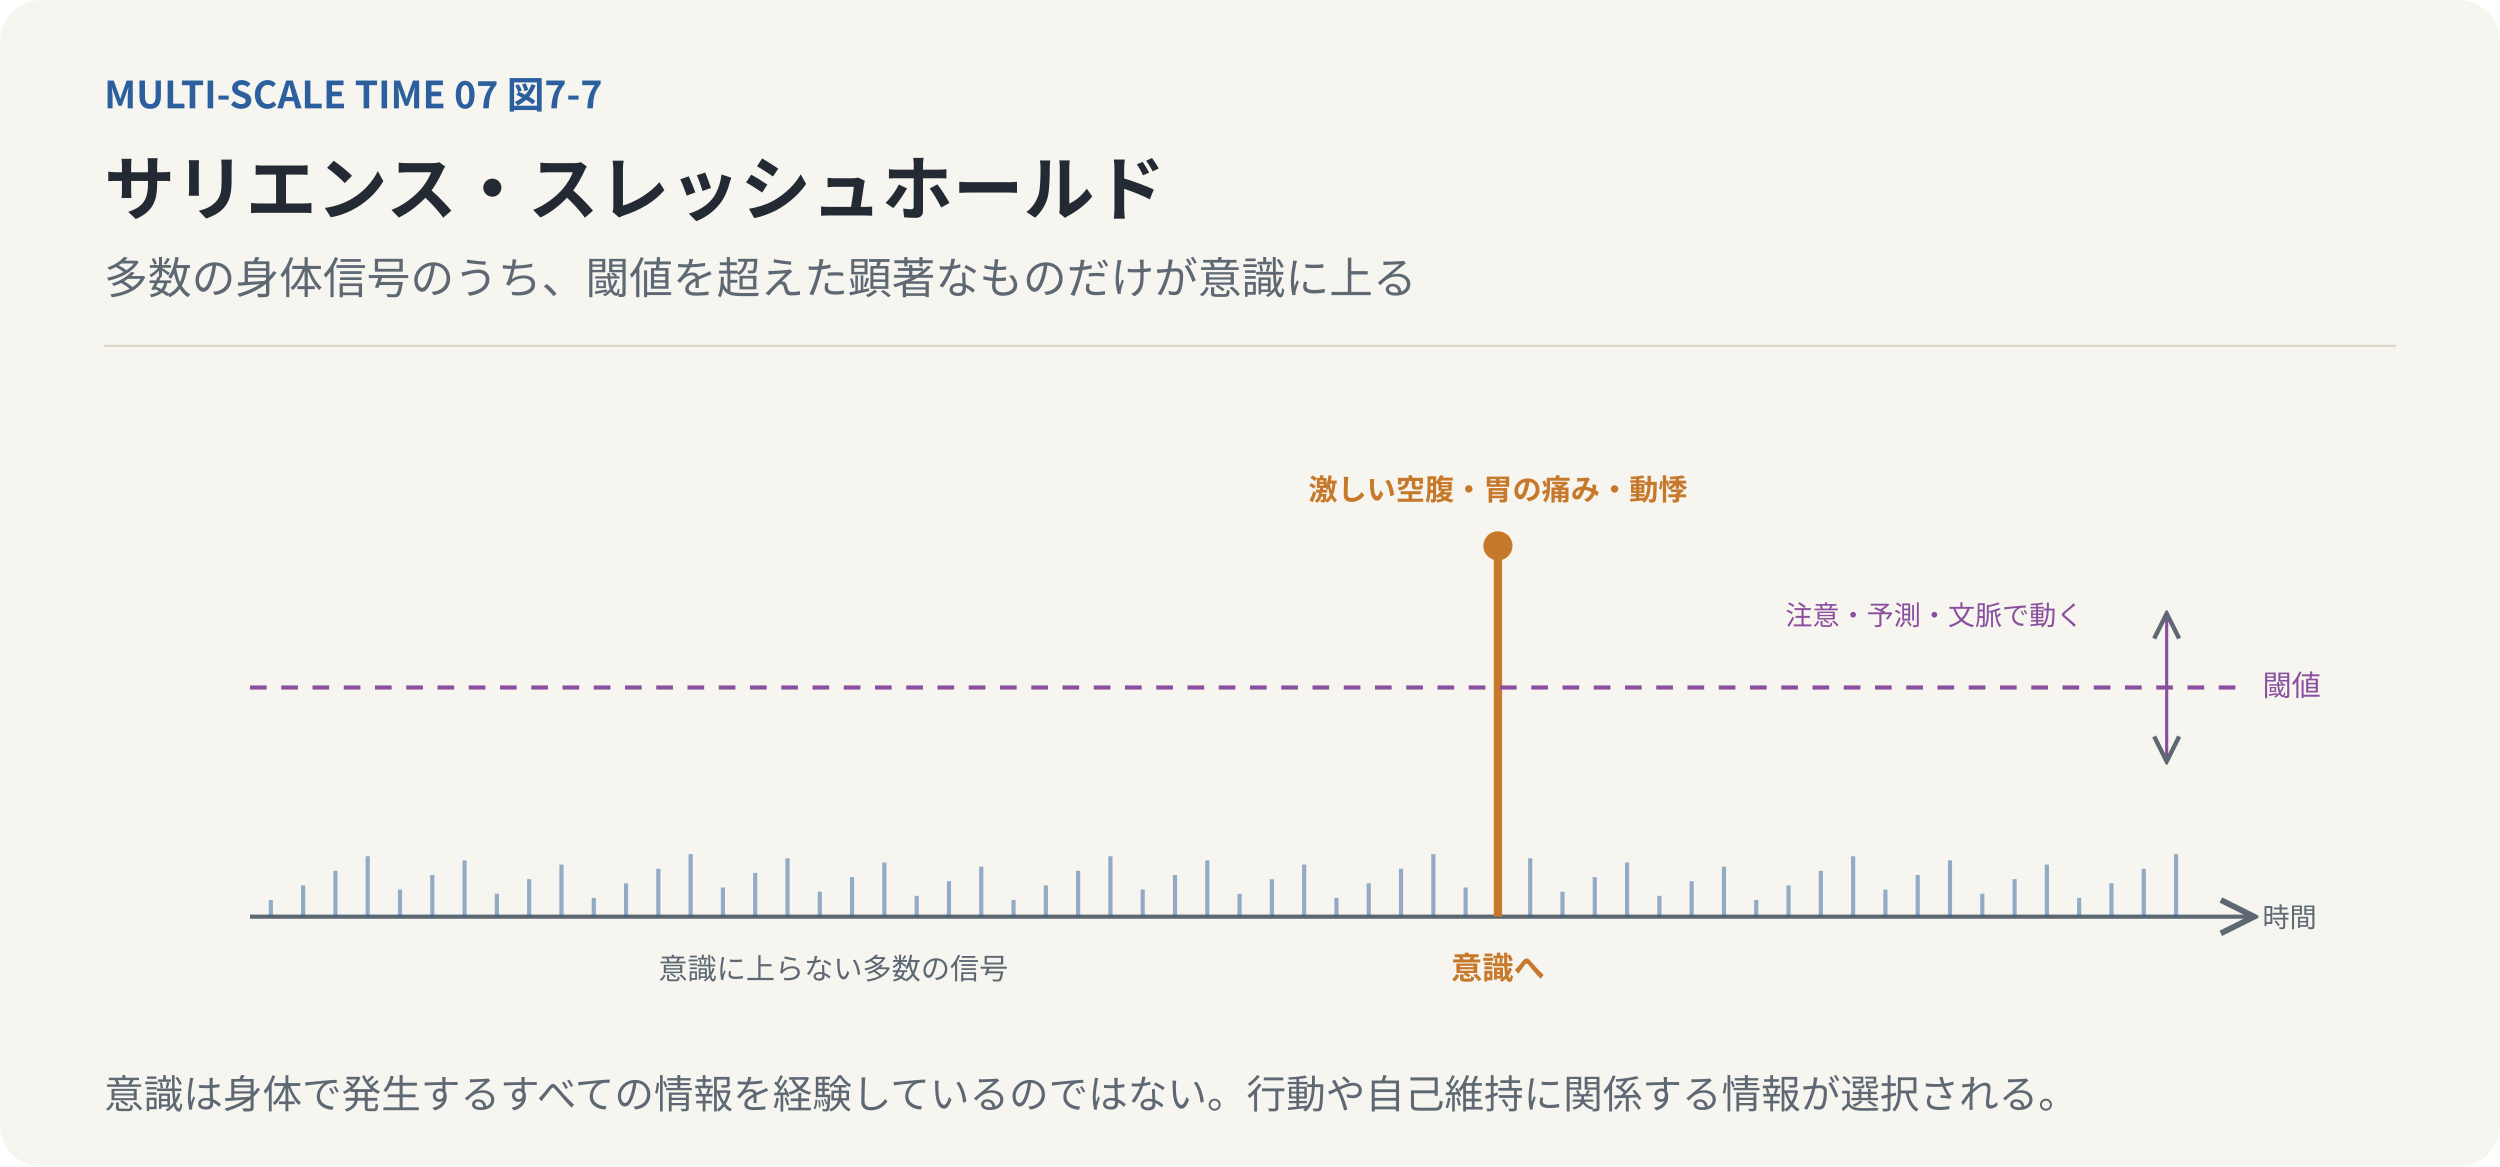
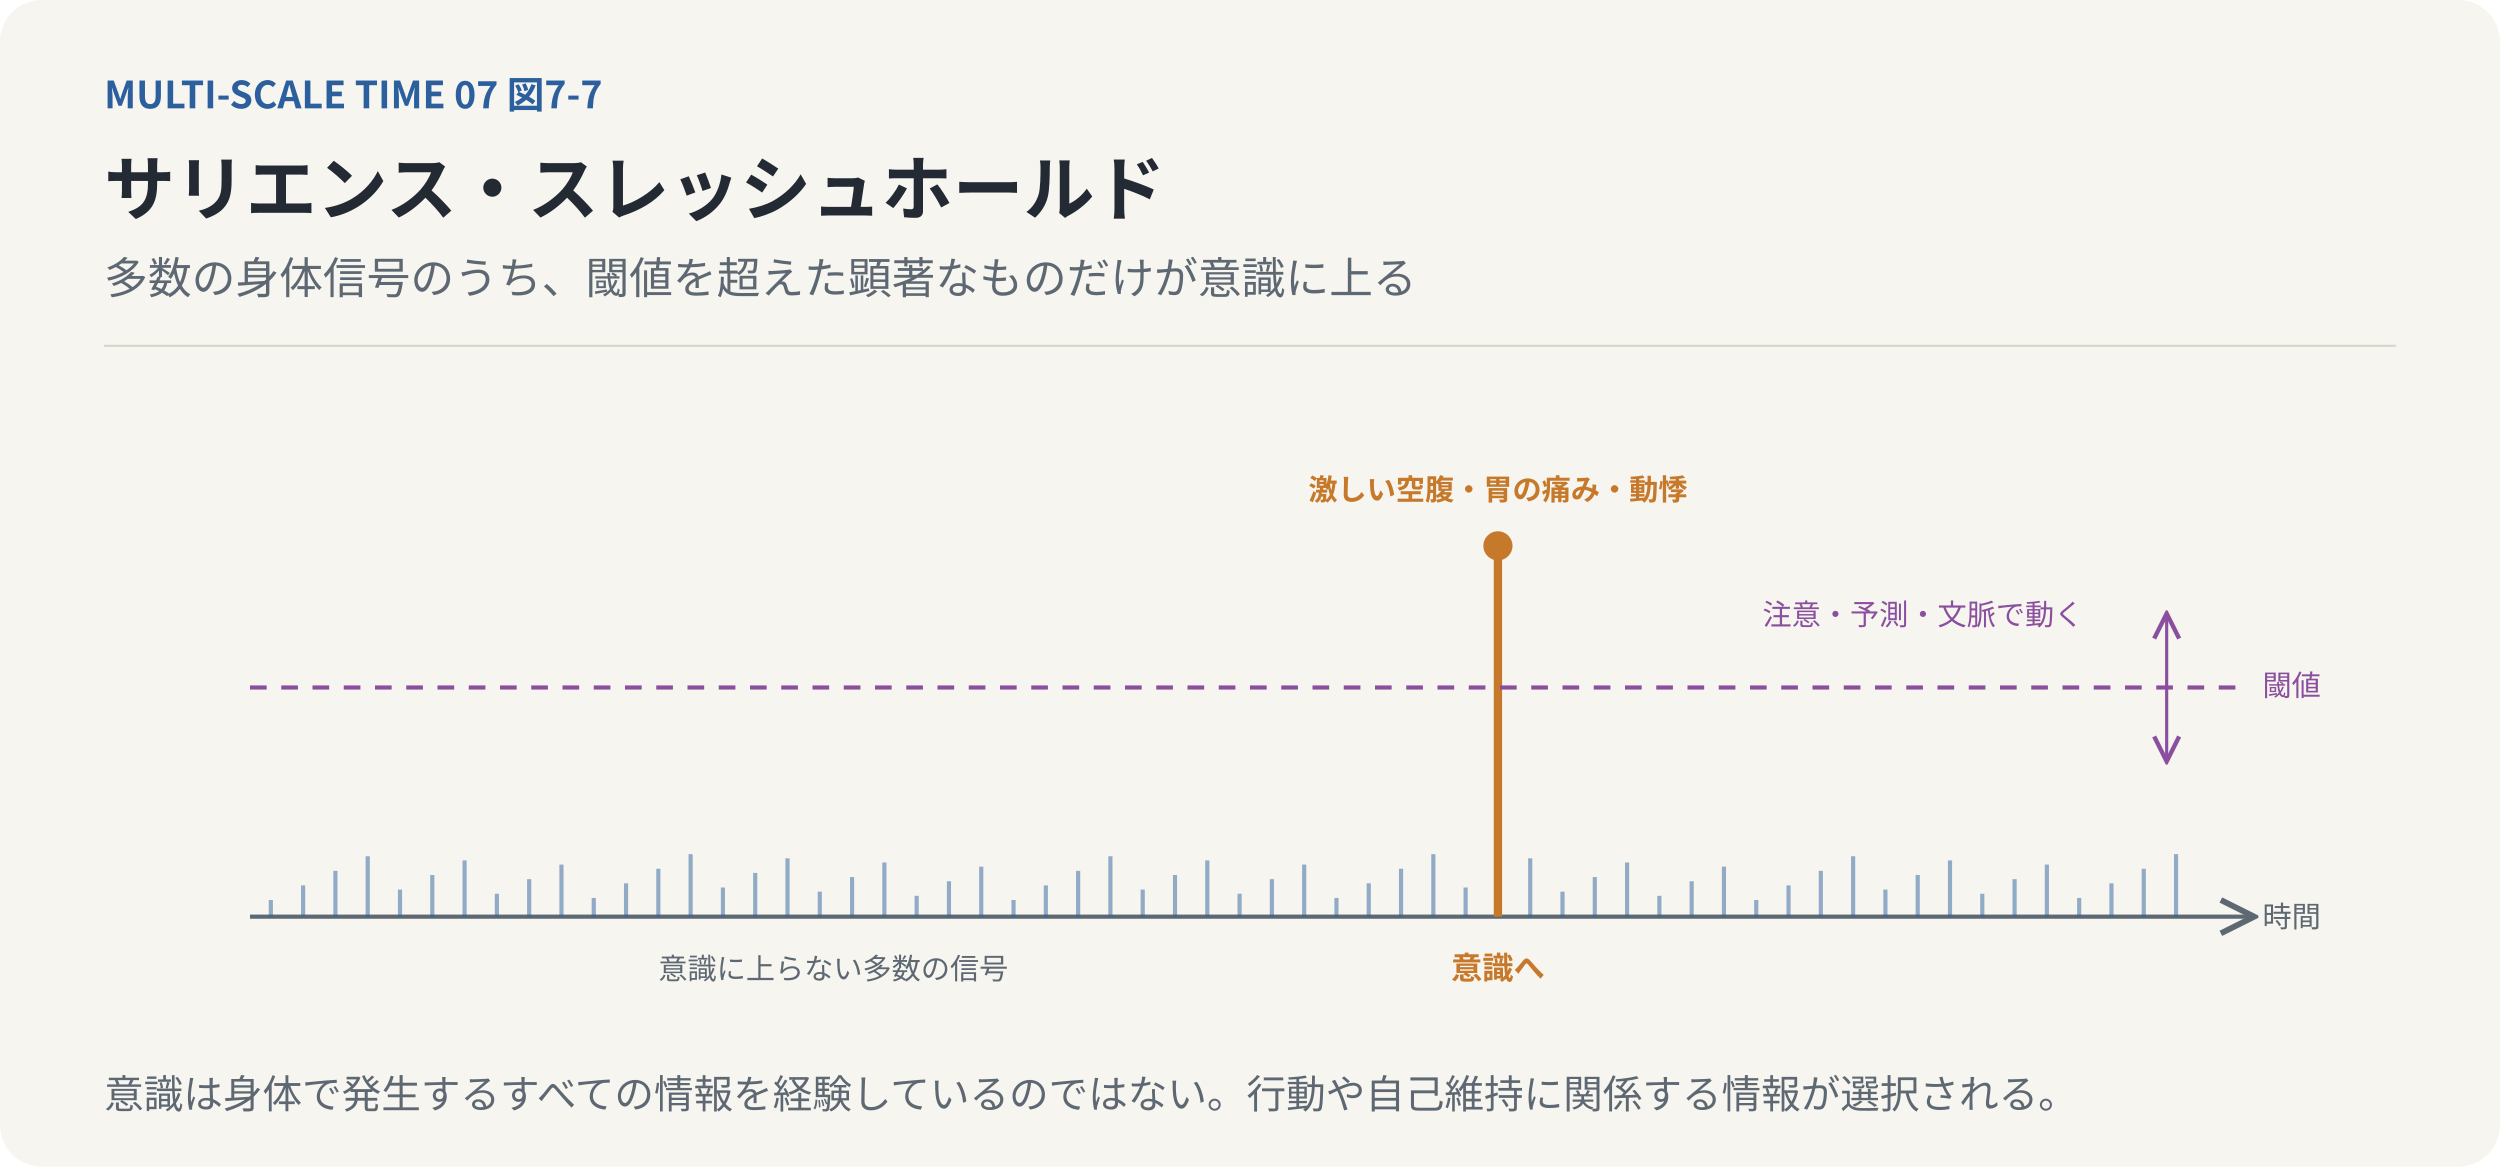
<svg xmlns="http://www.w3.org/2000/svg" width="1200" height="560" viewBox="0 0 1200 560" role="img" aria-labelledby="title desc">
  <defs>
-     <marker id="arrow" markerWidth="10" markerHeight="10" refX="8" refY="5" orient="auto-start-reverse">
+     <marker id="arrow-5d6873" markerWidth="10" markerHeight="10" refX="8" refY="5" orient="auto-start-reverse">
      <path d="M1,1 L9,5 L1,9" fill="none" stroke="#5d6873" stroke-width="1.4" />
    </marker>
-     <marker id="arrow-blue" markerWidth="10" markerHeight="10" refX="8" refY="5" orient="auto-start-reverse">
-       <path d="M1,1 L9,5 L1,9" fill="none" stroke="#2b5f9e" stroke-width="1.4" />
-     </marker>
-     <marker id="arrow-amber" markerWidth="10" markerHeight="10" refX="8" refY="5" orient="auto-start-reverse">
-       <path d="M1,1 L9,5 L1,9" fill="none" stroke="#c7792b" stroke-width="1.4" />
-     </marker>
-     <marker id="arrow-teal" markerWidth="10" markerHeight="10" refX="8" refY="5" orient="auto-start-reverse">
-       <path d="M1,1 L9,5 L1,9" fill="none" stroke="#2f8f83" stroke-width="1.4" />
+     <marker id="arrow-8a4f9e" markerWidth="10" markerHeight="10" refX="8" refY="5" orient="auto-start-reverse">
+       <path d="M1,1 L9,5 L1,9" fill="none" stroke="#8a4f9e" stroke-width="1.4" />
    </marker>
  </defs>
  <rect width="1200" height="560" rx="20" fill="#f7f5ef" />
  <g font-family="system-ui, -apple-system, &quot;Hiragino Kaku Gothic ProN&quot;, &quot;Noto Sans CJK JP&quot;, Meiryo, sans-serif">
    <text x="50.0" y="52.0" fill="#2b5f9e" font-size="18" text-anchor="start" font-weight="700">MULTI-SCALE TIME     07     図7-7</text>
    <text x="50.0" y="103.0" fill="#232a33" font-size="34" text-anchor="start" font-weight="700">サリエンス・スレッシュホールド</text>
    <text x="50.0" y="141.0" fill="#5d6873" font-size="21" text-anchor="start" font-weight="400">多数の身体信号のうち、閾値を超えた顕著なものだけが意識に上る</text>
    <line x1="50.0" y1="166.0" x2="1150.0" y2="166.0" stroke="#d8d4c8" stroke-width="1" />
-     <line x1="120.0" y1="440.0" x2="1080.0" y2="440.0" stroke="#5d6873" stroke-width="2" marker-end="url(#arrow)" />
-     <text x="1086.0" y="445.0" fill="#5d6873" font-size="13" text-anchor="start" font-weight="400">時間</text>
+     <line x1="120.0" y1="440.0" x2="1080.0" y2="440.0" stroke="#5d6873" stroke-width="2" marker-end="url(#arrow-5d6873)" />
+     <text x="1086.0" y="445.0" fill="#5d6873" font-size="14" text-anchor="start" font-weight="400">時間</text>
    <line x1="130.0" y1="440.0" x2="130.0" y2="432.0" stroke="#2b5f9e" stroke-width="2" opacity="0.5" />
    <line x1="145.5" y1="440.0" x2="145.5" y2="425.0" stroke="#2b5f9e" stroke-width="2" opacity="0.5" />
    <line x1="161.0" y1="440.0" x2="161.0" y2="418.0" stroke="#2b5f9e" stroke-width="2" opacity="0.5" />
    <line x1="176.5" y1="440.0" x2="176.5" y2="411.0" stroke="#2b5f9e" stroke-width="2" opacity="0.5" />
    <line x1="192.0" y1="440.0" x2="192.0" y2="427.0" stroke="#2b5f9e" stroke-width="2" opacity="0.5" />
    <line x1="207.5" y1="440.0" x2="207.5" y2="420.0" stroke="#2b5f9e" stroke-width="2" opacity="0.5" />
    <line x1="223.0" y1="440.0" x2="223.0" y2="413.0" stroke="#2b5f9e" stroke-width="2" opacity="0.5" />
    <line x1="238.5" y1="440.0" x2="238.5" y2="429.0" stroke="#2b5f9e" stroke-width="2" opacity="0.5" />
    <line x1="254.0" y1="440.0" x2="254.0" y2="422.0" stroke="#2b5f9e" stroke-width="2" opacity="0.5" />
    <line x1="269.5" y1="440.0" x2="269.5" y2="415.0" stroke="#2b5f9e" stroke-width="2" opacity="0.5" />
    <line x1="285.0" y1="440.0" x2="285.0" y2="431.0" stroke="#2b5f9e" stroke-width="2" opacity="0.5" />
    <line x1="300.5" y1="440.0" x2="300.5" y2="424.0" stroke="#2b5f9e" stroke-width="2" opacity="0.5" />
    <line x1="316.0" y1="440.0" x2="316.0" y2="417.0" stroke="#2b5f9e" stroke-width="2" opacity="0.5" />
    <line x1="331.5" y1="440.0" x2="331.5" y2="410.0" stroke="#2b5f9e" stroke-width="2" opacity="0.5" />
    <line x1="347.0" y1="440.0" x2="347.0" y2="426.0" stroke="#2b5f9e" stroke-width="2" opacity="0.5" />
    <line x1="362.5" y1="440.0" x2="362.5" y2="419.0" stroke="#2b5f9e" stroke-width="2" opacity="0.5" />
    <line x1="378.0" y1="440.0" x2="378.0" y2="412.0" stroke="#2b5f9e" stroke-width="2" opacity="0.5" />
    <line x1="393.5" y1="440.0" x2="393.5" y2="428.0" stroke="#2b5f9e" stroke-width="2" opacity="0.5" />
    <line x1="409.0" y1="440.0" x2="409.0" y2="421.0" stroke="#2b5f9e" stroke-width="2" opacity="0.5" />
    <line x1="424.5" y1="440.0" x2="424.5" y2="414.0" stroke="#2b5f9e" stroke-width="2" opacity="0.5" />
    <line x1="440.0" y1="440.0" x2="440.0" y2="430.0" stroke="#2b5f9e" stroke-width="2" opacity="0.5" />
    <line x1="455.5" y1="440.0" x2="455.5" y2="423.0" stroke="#2b5f9e" stroke-width="2" opacity="0.5" />
    <line x1="471.0" y1="440.0" x2="471.0" y2="416.0" stroke="#2b5f9e" stroke-width="2" opacity="0.5" />
    <line x1="486.5" y1="440.0" x2="486.5" y2="432.0" stroke="#2b5f9e" stroke-width="2" opacity="0.5" />
    <line x1="502.0" y1="440.0" x2="502.0" y2="425.0" stroke="#2b5f9e" stroke-width="2" opacity="0.5" />
    <line x1="517.5" y1="440.0" x2="517.5" y2="418.0" stroke="#2b5f9e" stroke-width="2" opacity="0.5" />
    <line x1="533.0" y1="440.0" x2="533.0" y2="411.0" stroke="#2b5f9e" stroke-width="2" opacity="0.5" />
    <line x1="548.5" y1="440.0" x2="548.5" y2="427.0" stroke="#2b5f9e" stroke-width="2" opacity="0.5" />
    <line x1="564.0" y1="440.0" x2="564.0" y2="420.0" stroke="#2b5f9e" stroke-width="2" opacity="0.5" />
    <line x1="579.5" y1="440.0" x2="579.5" y2="413.0" stroke="#2b5f9e" stroke-width="2" opacity="0.5" />
    <line x1="595.0" y1="440.0" x2="595.0" y2="429.0" stroke="#2b5f9e" stroke-width="2" opacity="0.5" />
    <line x1="610.5" y1="440.0" x2="610.5" y2="422.0" stroke="#2b5f9e" stroke-width="2" opacity="0.5" />
    <line x1="626.0" y1="440.0" x2="626.0" y2="415.0" stroke="#2b5f9e" stroke-width="2" opacity="0.5" />
    <line x1="641.5" y1="440.0" x2="641.5" y2="431.0" stroke="#2b5f9e" stroke-width="2" opacity="0.5" />
    <line x1="657.0" y1="440.0" x2="657.0" y2="424.0" stroke="#2b5f9e" stroke-width="2" opacity="0.5" />
    <line x1="672.5" y1="440.0" x2="672.5" y2="417.0" stroke="#2b5f9e" stroke-width="2" opacity="0.5" />
    <line x1="688.0" y1="440.0" x2="688.0" y2="410.0" stroke="#2b5f9e" stroke-width="2" opacity="0.5" />
    <line x1="703.5" y1="440.0" x2="703.5" y2="426.0" stroke="#2b5f9e" stroke-width="2" opacity="0.5" />
    <line x1="734.5" y1="440.0" x2="734.5" y2="412.0" stroke="#2b5f9e" stroke-width="2" opacity="0.5" />
    <line x1="750.0" y1="440.0" x2="750.0" y2="428.0" stroke="#2b5f9e" stroke-width="2" opacity="0.5" />
    <line x1="765.5" y1="440.0" x2="765.5" y2="421.0" stroke="#2b5f9e" stroke-width="2" opacity="0.5" />
    <line x1="781.0" y1="440.0" x2="781.0" y2="414.0" stroke="#2b5f9e" stroke-width="2" opacity="0.5" />
    <line x1="796.5" y1="440.0" x2="796.5" y2="430.0" stroke="#2b5f9e" stroke-width="2" opacity="0.5" />
    <line x1="812.0" y1="440.0" x2="812.0" y2="423.0" stroke="#2b5f9e" stroke-width="2" opacity="0.5" />
    <line x1="827.5" y1="440.0" x2="827.5" y2="416.0" stroke="#2b5f9e" stroke-width="2" opacity="0.5" />
    <line x1="843.0" y1="440.0" x2="843.0" y2="432.0" stroke="#2b5f9e" stroke-width="2" opacity="0.5" />
    <line x1="858.5" y1="440.0" x2="858.5" y2="425.0" stroke="#2b5f9e" stroke-width="2" opacity="0.5" />
    <line x1="874.0" y1="440.0" x2="874.0" y2="418.0" stroke="#2b5f9e" stroke-width="2" opacity="0.5" />
    <line x1="889.5" y1="440.0" x2="889.5" y2="411.0" stroke="#2b5f9e" stroke-width="2" opacity="0.5" />
    <line x1="905.0" y1="440.0" x2="905.0" y2="427.0" stroke="#2b5f9e" stroke-width="2" opacity="0.5" />
    <line x1="920.5" y1="440.0" x2="920.5" y2="420.0" stroke="#2b5f9e" stroke-width="2" opacity="0.5" />
    <line x1="936.0" y1="440.0" x2="936.0" y2="413.0" stroke="#2b5f9e" stroke-width="2" opacity="0.5" />
    <line x1="951.5" y1="440.0" x2="951.5" y2="429.0" stroke="#2b5f9e" stroke-width="2" opacity="0.5" />
    <line x1="967.0" y1="440.0" x2="967.0" y2="422.0" stroke="#2b5f9e" stroke-width="2" opacity="0.5" />
    <line x1="982.5" y1="440.0" x2="982.5" y2="415.0" stroke="#2b5f9e" stroke-width="2" opacity="0.5" />
    <line x1="998.0" y1="440.0" x2="998.0" y2="431.0" stroke="#2b5f9e" stroke-width="2" opacity="0.5" />
    <line x1="1013.5" y1="440.0" x2="1013.5" y2="424.0" stroke="#2b5f9e" stroke-width="2" opacity="0.5" />
    <line x1="1029.0" y1="440.0" x2="1029.0" y2="417.0" stroke="#2b5f9e" stroke-width="2" opacity="0.5" />
    <line x1="1044.5" y1="440.0" x2="1044.5" y2="410.0" stroke="#2b5f9e" stroke-width="2" opacity="0.5" />
    <line x1="719.0" y1="440.0" x2="719.0" y2="262.0" stroke="#c7792b" stroke-width="4" />
    <circle cx="719.0" cy="262.0" r="7" fill="#c7792b" />
    <text x="719.0" y="240.0" fill="#c7792b" font-size="14" text-anchor="middle" font-weight="700">激しい空腹・胃の痛み・動悸</text>
    <line x1="120.0" y1="330.0" x2="1080.0" y2="330.0" stroke="#8a4f9e" stroke-width="2" stroke-dasharray="8 7" />
    <text x="1086.0" y="334.0" fill="#8a4f9e" font-size="14" text-anchor="start" font-weight="400">閾値</text>
-     <line x1="1040.0" y1="330.0" x2="1040.0" y2="296.0" stroke="#8a4f9e" stroke-width="1.5" marker-end="url(#arrow)" />
-     <line x1="1040.0" y1="330.0" x2="1040.0" y2="364.0" stroke="#8a4f9e" stroke-width="1.5" marker-end="url(#arrow)" />
-     <text x="1000.0" y="300.0" fill="#8a4f9e" font-size="13" text-anchor="end" font-weight="400">注意・予測・文脈で動く</text>
+     <line x1="1040.0" y1="330.0" x2="1040.0" y2="296.0" stroke="#8a4f9e" stroke-width="1.5" marker-end="url(#arrow-8a4f9e)" />
+     <line x1="1040.0" y1="330.0" x2="1040.0" y2="364.0" stroke="#8a4f9e" stroke-width="1.5" marker-end="url(#arrow-8a4f9e)" />
+     <text x="1000.0" y="300.0" fill="#8a4f9e" font-size="14" text-anchor="end" font-weight="400">注意・予測・文脈で動く</text>
    <text x="400.0" y="470.0" fill="#5d6873" font-size="14" text-anchor="middle" font-weight="400">意識に上らない多数の信号</text>
    <text x="719.0" y="470.0" fill="#c7792b" font-size="15" text-anchor="middle" font-weight="700">意識へ</text>
    <text x="50.0" y="532.0" fill="#5d6873" font-size="19" text-anchor="start" font-weight="400">意識は身体で発生するすべての情報を経験しているのではない。行動や自己維持に関係する情報が選択される。</text>
  </g>
</svg>
